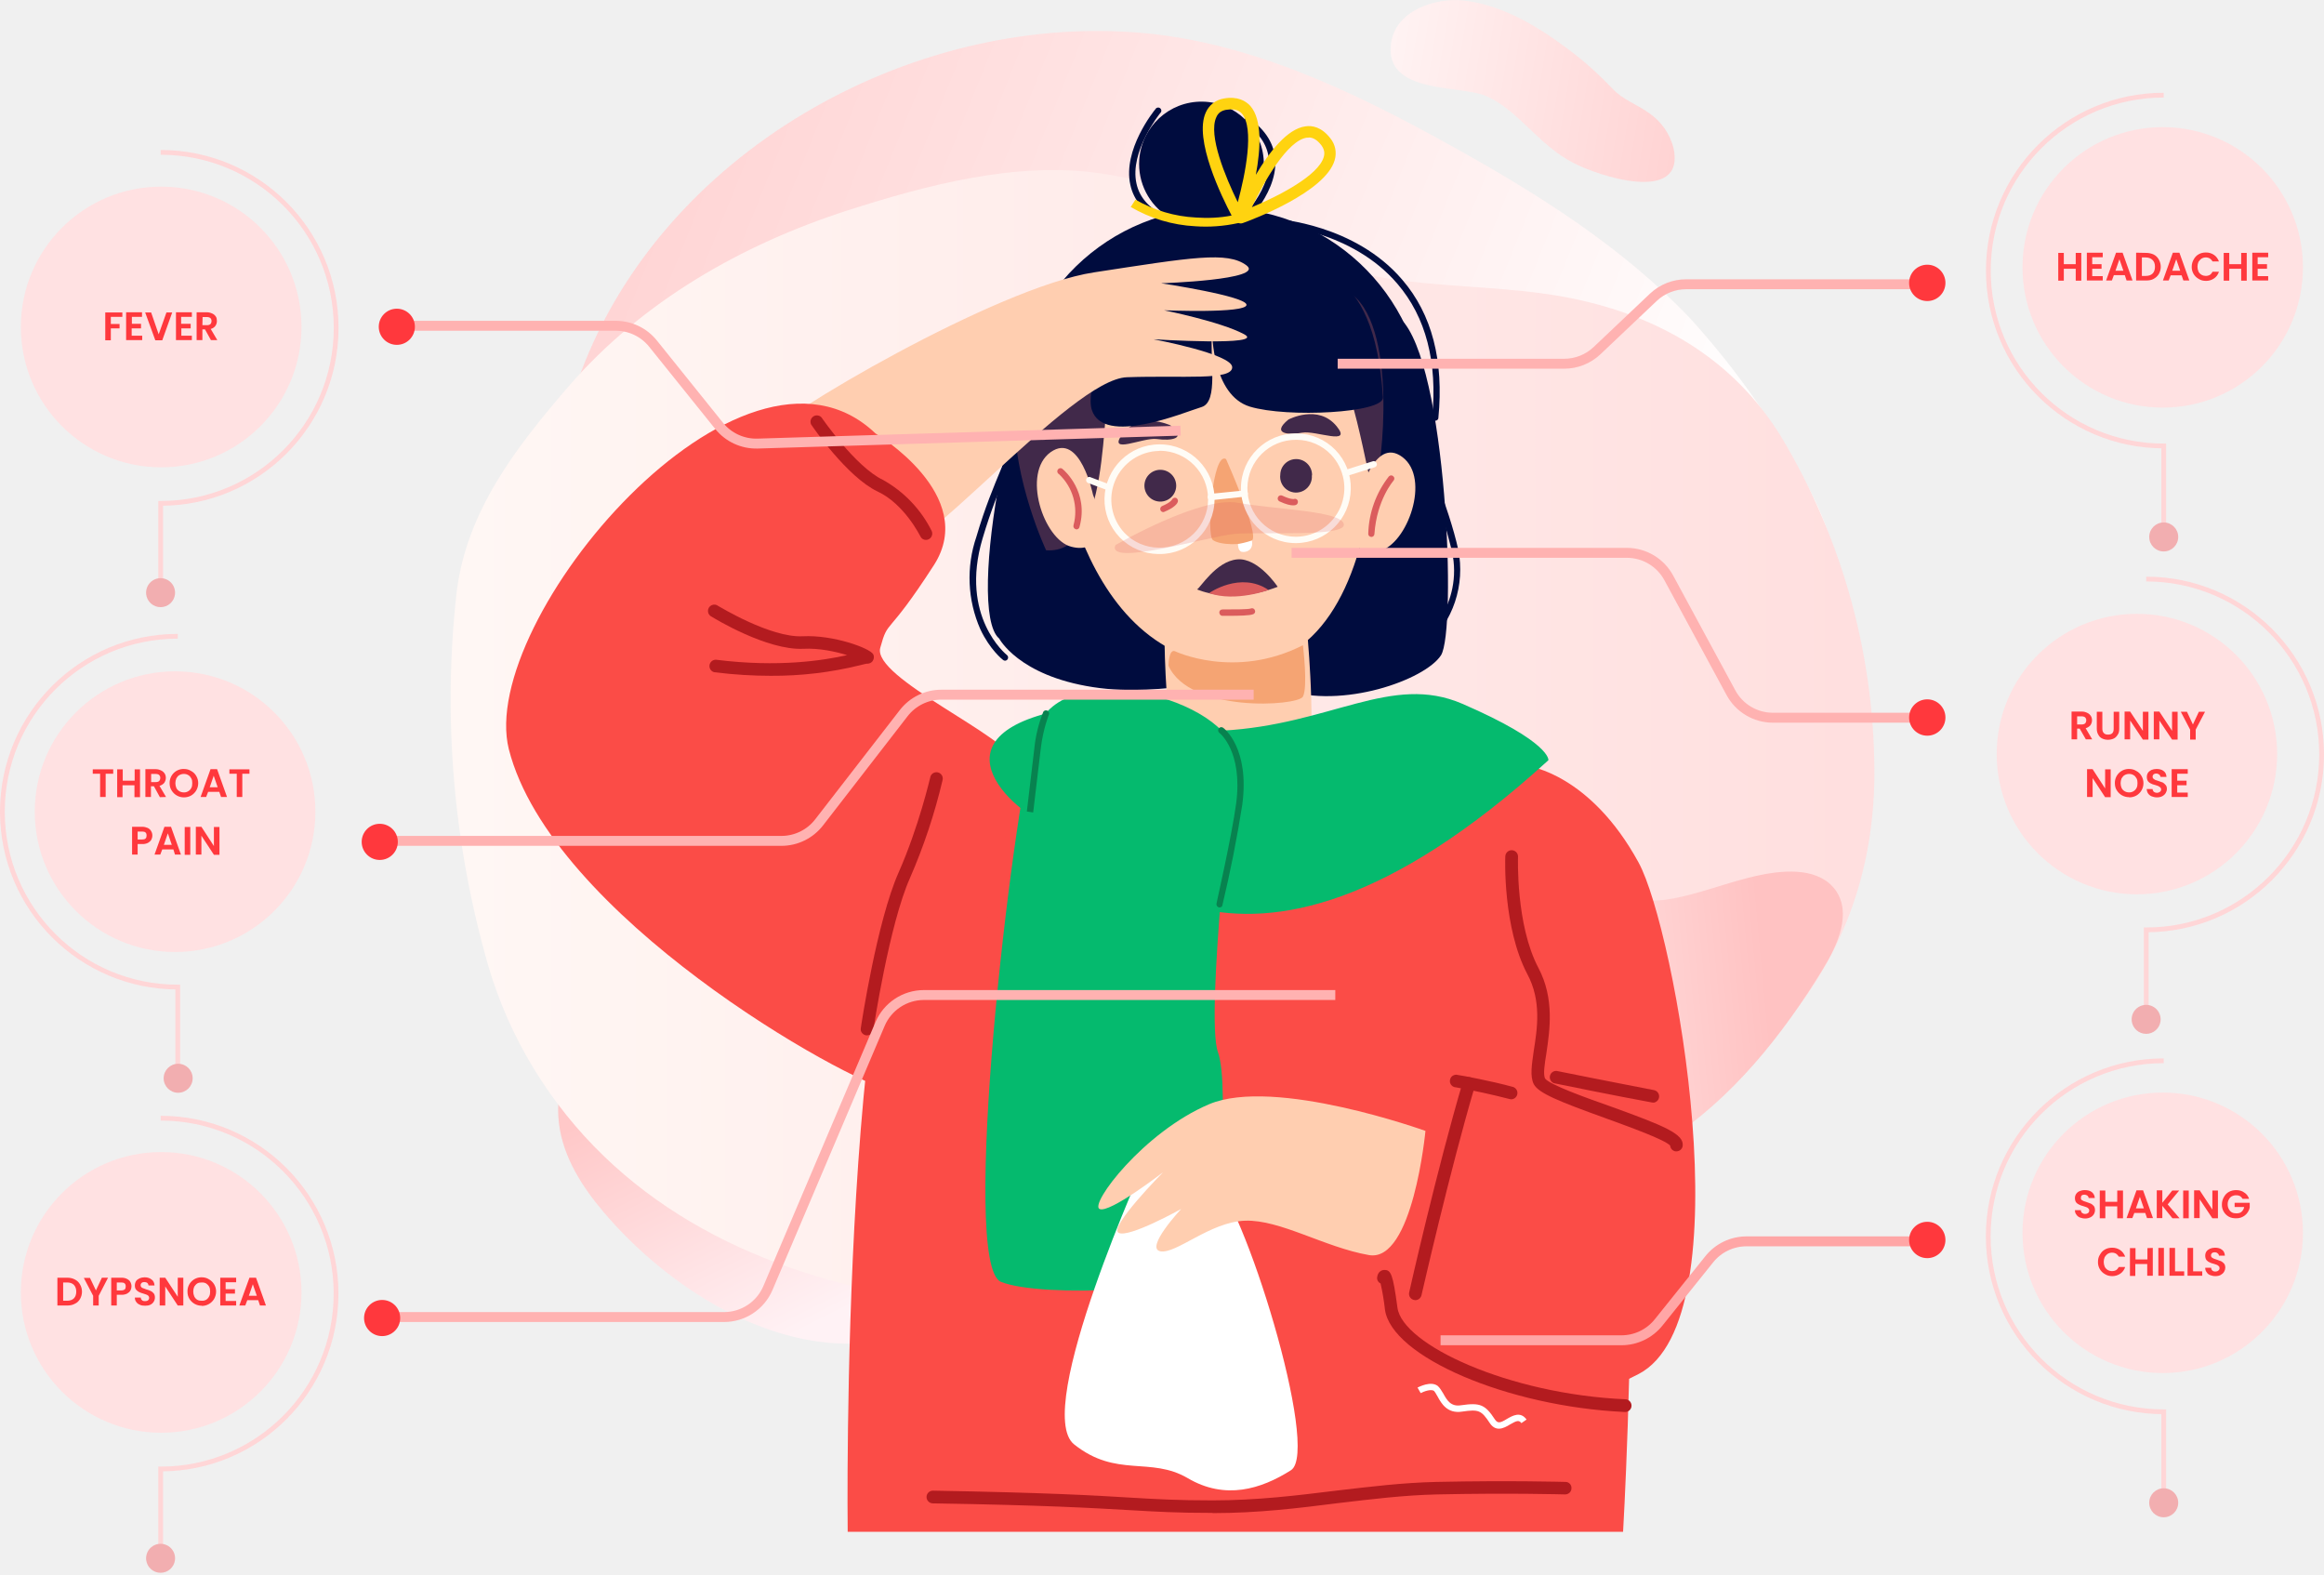
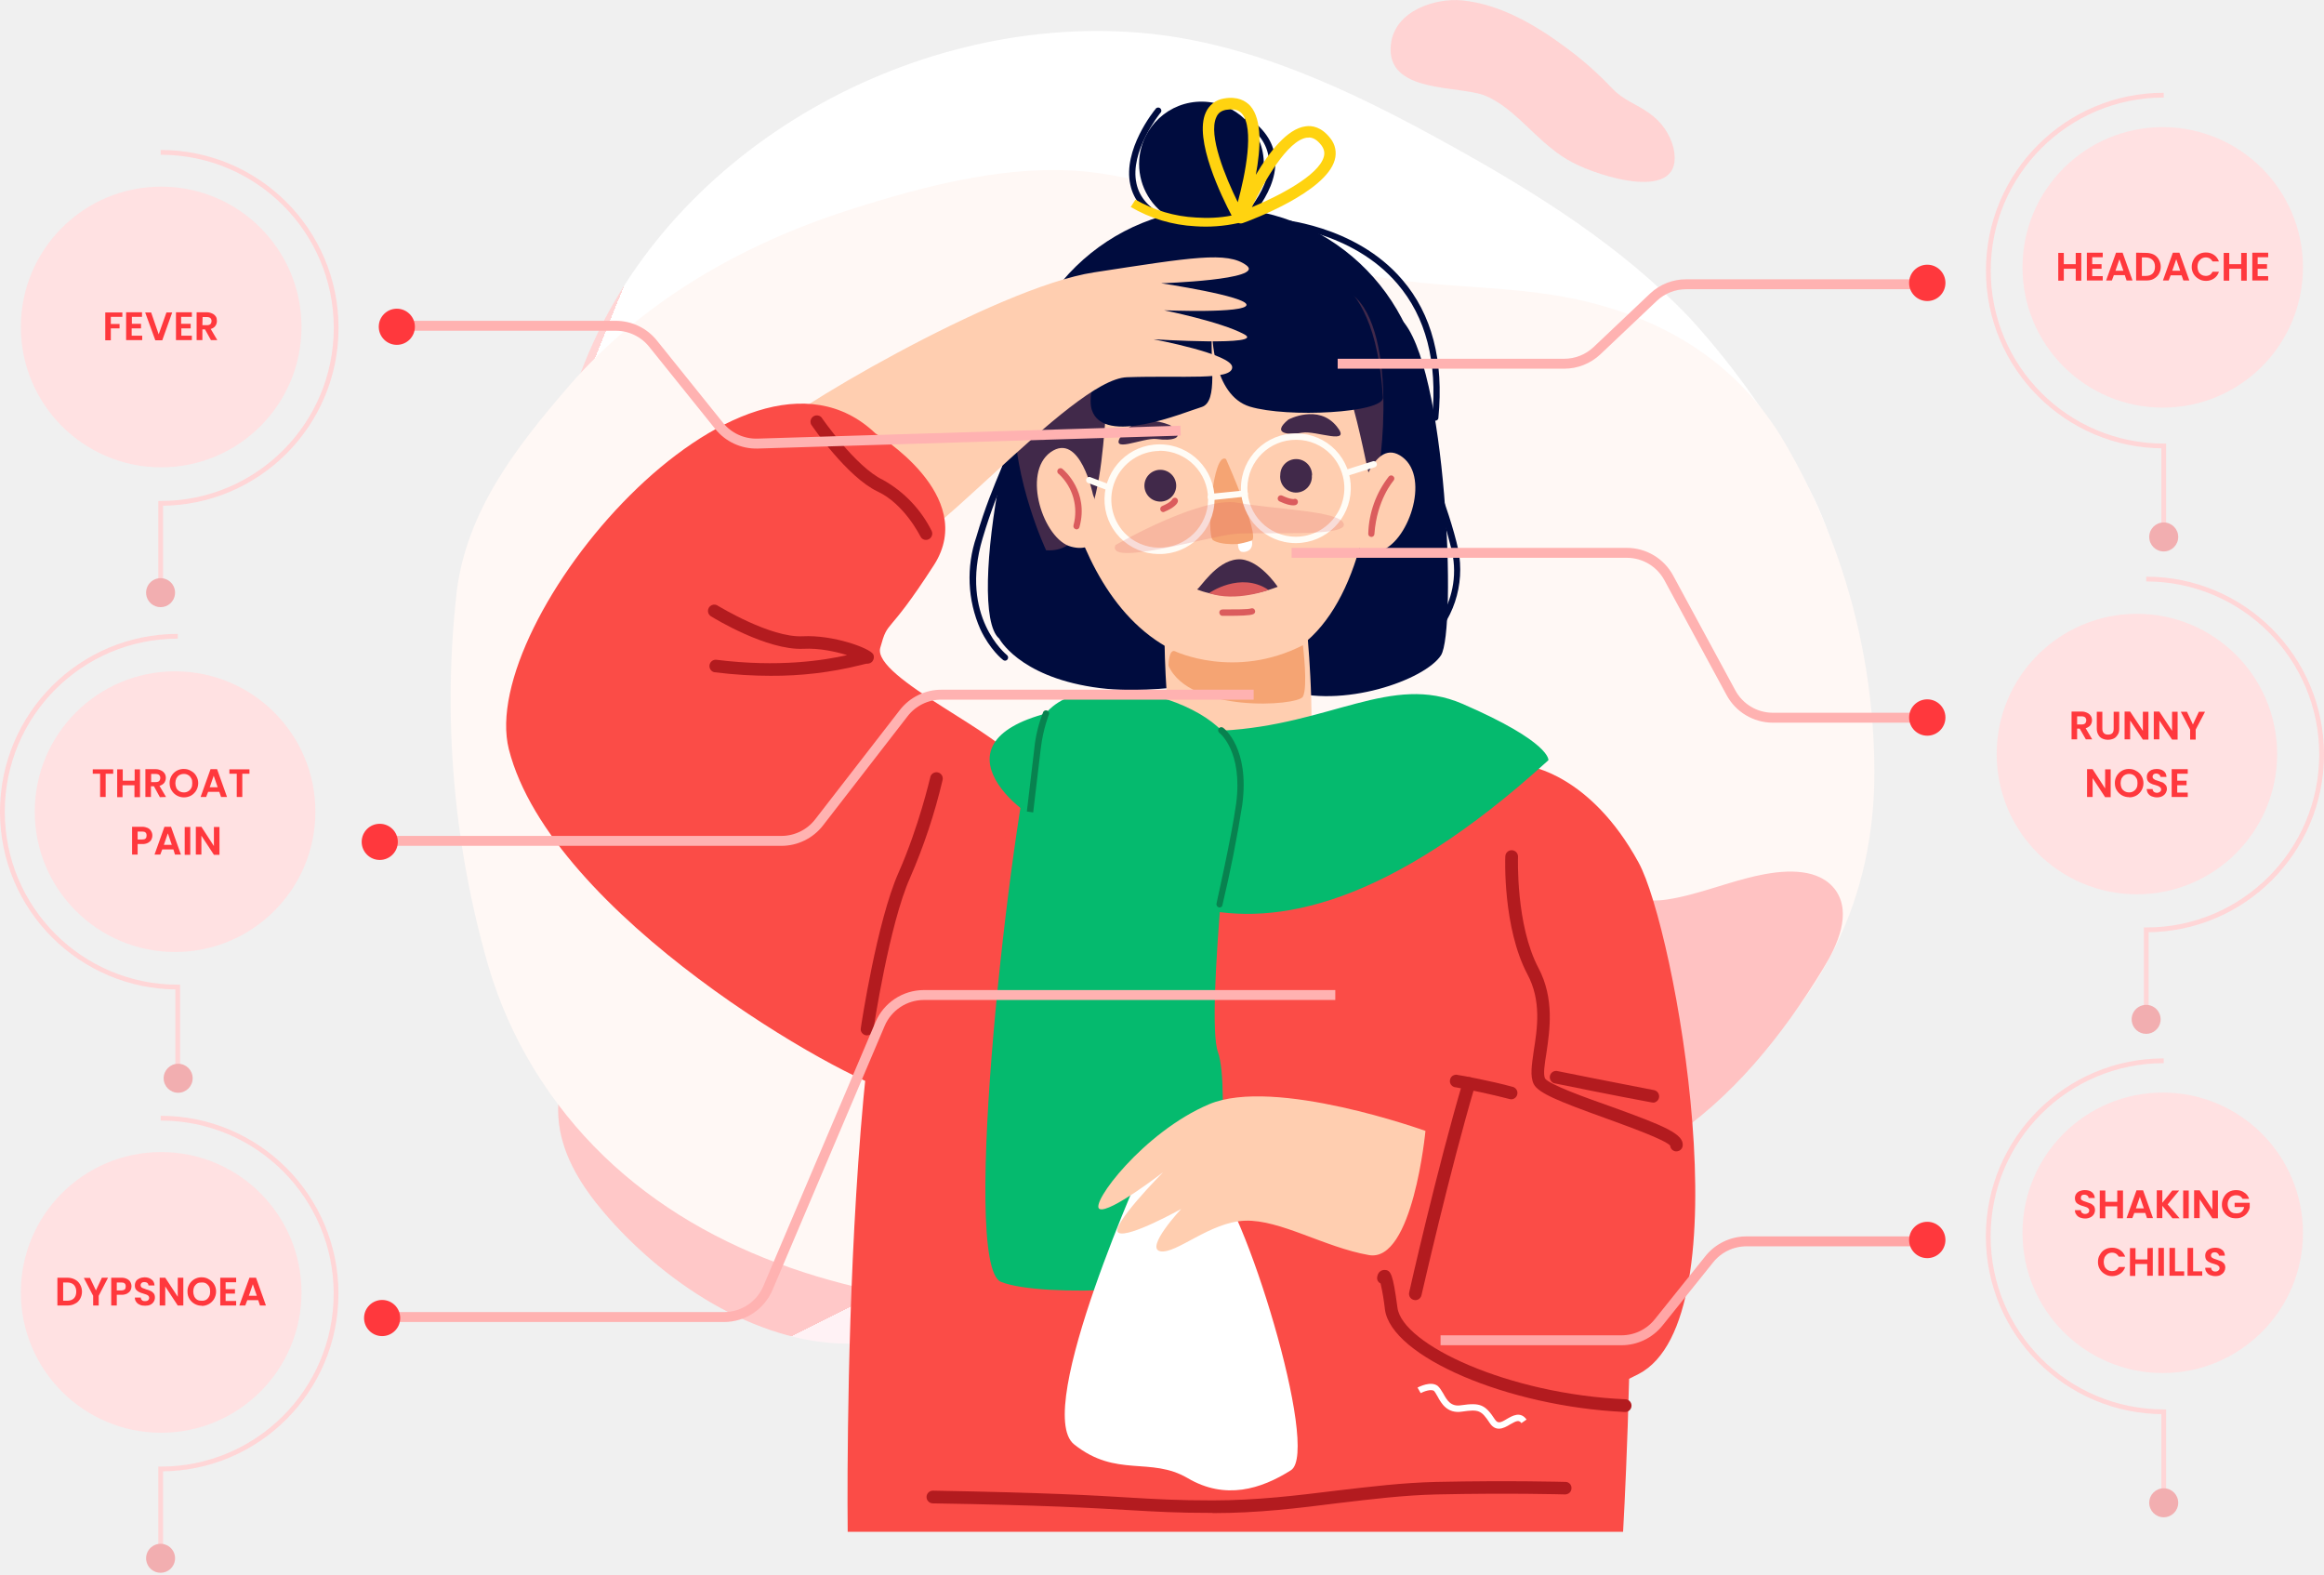
<svg xmlns="http://www.w3.org/2000/svg" fill="none" viewBox="0 0 1170.1 792.6">
-   <path fill="url(#paint0_linear)" d="M541.1 722.8c-35.2 20.4-72 33.6-114 33.4-46.8-.2-93.2-31.6-122.5-66-10.9-12.8-20.4-27.6-22.6-44.3-5.1-38.5 30.1-49.4 61.8-49a208 208 0 0152.3 10.2c28.3 8.2 60 8.9 86.6 22.6 9 4.6 16.1 10.8 26 13.5 15.4 4.2 32.1 4.5 47.8 8 13.4 3 28.9 9.3 31.4 22.8 2.5 13.8-10.2 25.3-21.9 33.2a402.4 402.4 0 01-24.9 15.6z" transform="translate(-.5 -79.8)" />
-   <path fill="url(#paint1_linear)" d="M292.8 267.7C333.8 157.4 457.2 87 573.4 96.2c56 4.4 108.2 29.5 157.4 56.8 43.3 24 86.2 50.8 120.6 87a405.4 405.4 0 0160 86c24.1 45 28 109.7-35.2 120.4-14.8 2.5-28.7.4-43.5-.9-12-1-22.2 3.9-34 4.9-30 2.5-60.3-1.4-89.6-7.3-59.7-12.3-117-34.7-177.4-43.5-49.5-7.1-100-4.7-148.6 7.1-20.5 5-41.7 11.7-62.3 7-50.7-11.5-45.3-77.5-36.9-116a229 229 0 018.9-30z" transform="translate(-.5 -79.8)" />
-   <path fill="url(#paint2_linear)" d="M792.5 161.7c12 6.5 56.8 21.4 50.6-7.4a30.5 30.5 0 00-12.2-17.5c-6.5-4.7-13-6.5-18.7-12.5a170.5 170.5 0 00-22.1-19.7C773.9 92.4 756 82 736.8 80c-13.4-1.3-34 4.9-36 22.1-2.9 25.2 34.7 20.4 47.8 26 12.6 5.4 21.9 17.6 33 26.4 3.4 2.8 7 5.2 11 7.3z" transform="translate(-.5 -79.8)" />
-   <path fill="url(#paint3_linear)" d="M588.7 174.8c25.6 7.7 47.2 23.3 71.5 34.2 40.4 18.1 88.3 12.1 131.7 21 44.3 9 81.4 30.8 105.3 69.5a329 329 0 0147 173.4c-1.3 65.3-29.8 115.5-79.4 156.5-49.6 41-108.8 68.9-170.3 86.7-6 1.7-11.9 3.3-17.9 4.8-134.8 33.9-326 30.4-407.5-103.4a217.1 217.1 0 01-22.7-51.3 484.6 484.6 0 01-16-188.2c5-41 30-73.1 56.3-103.6 37-42.8 87.2-71.5 140.6-88.7C467 173 512 161 554 167c11.8 1.7 23.4 4.3 34.8 7.8z" transform="translate(-.5 -79.8)" />
-   <path fill="url(#paint4_linear)" d="M902.3 591.9c-23.7 33-51.8 60.2-90.1 77.4-42.8 19-98 9.6-138.9-9.7-15.2-7.2-30-16.7-38.8-31-20.5-33 7-57.4 36.1-70 16.4-7.2 34.2-9.8 51.8-12.4 29.2-4.2 58.3-16.6 88.2-15.1 10 .5 19.2 3.1 29.3 1.5 15.8-2.4 31.1-9.1 46.9-12.3 13.4-2.8 30-3.5 38 7.8 8 11.5 1 27.3-6.3 39.2a402.1 402.1 0 01-16.2 24.6z" transform="translate(-.5 -79.8)" />
+   <path fill="url(#symptoms0_linear)" d="M541.1 722.8c-35.2 20.4-72 33.6-114 33.4-46.8-.2-93.2-31.6-122.5-66-10.9-12.8-20.4-27.6-22.6-44.3-5.1-38.5 30.1-49.4 61.8-49a208 208 0 0152.3 10.2c28.3 8.2 60 8.9 86.6 22.6 9 4.6 16.1 10.8 26 13.5 15.4 4.2 32.1 4.5 47.8 8 13.4 3 28.9 9.3 31.4 22.8 2.5 13.8-10.2 25.3-21.9 33.2a402.4 402.4 0 01-24.9 15.6z" transform="translate(-.5 -79.8)" />
+   <path fill="url(#symptoms1_linear)" d="M292.8 267.7C333.8 157.4 457.2 87 573.4 96.2c56 4.4 108.2 29.5 157.4 56.8 43.3 24 86.2 50.8 120.6 87a405.4 405.4 0 0160 86c24.1 45 28 109.7-35.2 120.4-14.8 2.5-28.7.4-43.5-.9-12-1-22.2 3.9-34 4.9-30 2.5-60.3-1.4-89.6-7.3-59.7-12.3-117-34.7-177.4-43.5-49.5-7.1-100-4.7-148.6 7.1-20.5 5-41.7 11.7-62.3 7-50.7-11.5-45.3-77.5-36.9-116a229 229 0 018.9-30z" transform="translate(-.5 -79.8)" />
+   <path fill="url(#symptoms2_linear)" d="M792.5 161.7c12 6.5 56.8 21.4 50.6-7.4a30.5 30.5 0 00-12.2-17.5c-6.5-4.7-13-6.5-18.7-12.5a170.5 170.5 0 00-22.1-19.7C773.9 92.4 756 82 736.8 80c-13.4-1.3-34 4.9-36 22.1-2.9 25.2 34.7 20.4 47.8 26 12.6 5.4 21.9 17.6 33 26.4 3.4 2.8 7 5.2 11 7.3z" transform="translate(-.5 -79.8)" />
+   <path fill="url(#symptoms3_linear)" d="M588.7 174.8c25.6 7.7 47.2 23.3 71.5 34.2 40.4 18.1 88.3 12.1 131.7 21 44.3 9 81.4 30.8 105.3 69.5a329 329 0 0147 173.4c-1.3 65.3-29.8 115.5-79.4 156.5-49.6 41-108.8 68.9-170.3 86.7-6 1.7-11.9 3.3-17.9 4.8-134.8 33.9-326 30.4-407.5-103.4a217.1 217.1 0 01-22.7-51.3 484.6 484.6 0 01-16-188.2c5-41 30-73.1 56.3-103.6 37-42.8 87.2-71.5 140.6-88.7C467 173 512 161 554 167c11.8 1.7 23.4 4.3 34.8 7.8z" transform="translate(-.5 -79.8)" />
+   <path fill="url(#symptoms4_linear)" d="M902.3 591.9c-23.7 33-51.8 60.2-90.1 77.4-42.8 19-98 9.6-138.9-9.7-15.2-7.2-30-16.7-38.8-31-20.5-33 7-57.4 36.1-70 16.4-7.2 34.2-9.8 51.8-12.4 29.2-4.2 58.3-16.6 88.2-15.1 10 .5 19.2 3.1 29.3 1.5 15.8-2.4 31.1-9.1 46.9-12.3 13.4-2.8 30-3.5 38 7.8 8 11.5 1 27.3-6.3 39.2a402.1 402.1 0 01-16.2 24.6z" transform="translate(-.5 -79.8)" />
  <path fill="#000c3e" d="M506 332.6c-.4 0-.7-.2-1-.4-.3-.2-6.6-5.2-11.4-15.4a64 64 0 01-2-46.6c4.3-14.7 8.7-25.1 12.5-34.3a125 125 0 0012.5-54.3c0-1 .6-1.7 1.6-1.6.9 0 1.6.7 1.5 1.6-.4 26.2-5.8 39.1-12.6 55.5-3.8 9.1-8.1 19.5-12.4 34-11.7 39.4 12 58.4 12.2 58.6a1.6 1.6 0 01-1 2.9zM636.3 81.3a31.4 31.4 0 11-62.7-.9 31.4 31.4 0 0162.7.9z" />
  <path fill="#000c3e" d="M503 321.3s9.6 18.8 47.3 24.6c37.8 5.8 67-8.5 96.3 1.3 29.2 9.9 70.8-4.9 78.9-17.3 8-12.3 3-147.4-20.4-169.5-23.4-22-143.8-38.1-169.1-11-25.4 27.1-50 157.1-33 172z" />
  <path fill="#000c3e" d="M717.5 209.6a103.4 103.4 0 11-207-2.8 103.4 103.4 0 01207 2.8z" />
  <path fill="#ffceb0" d="M529.5 206.3s7.2 125.5 92.2 128.9c85 3.4 80.8-173.5 49.6-189.6-31-16-159.2-9.9-141.8 60.7z" />
  <path fill="#f5a473" d="M617.3 231.1s17.1 38.3 13 41c-4.1 2.6-16.3 2.4-19.7-.3-3.3-2.8 0-44.8 6.7-40.7z" />
  <path fill="#41294a" d="M592.2 244.7a8 8 0 11-16-.4 8 8 0 0116 .4zm68.3-5.4a8 8 0 11-15.9-.4 8 8 0 0116 .4zm-65.8-101.5s-30 15.4-35.2 43.2c-5.1 27.8-.4 98.4-32.8 96 0 0-65.7-138.6 68-139.2zm16.1.2c-2.7 2 31.4 1.2 51.5 24.4 20 23.2 26.1 82.2 29.2 83.2 3 1 13.3-73.6-8.6-95.5-22-21.8-56.7-23.7-72.1-12z" />
  <path fill="#ffceb0" d="M684.3 250.8s7.3-31.6 21.8-20.7c14.4 10.8 2.4 44-11.6 47.3-13.9 3.3-17.6-10.2-10.2-26.6zm-134-1.8s-6.5-31.8-21.3-21.4c-14.7 10.5-3.6 44 10.3 47.6 13.8 3.7 17.9-9.6 11-26.2z" />
  <path fill="#41294a" d="M648.7 211.2s15-8 24.3 3.4c8.1 10-10.5 2-17.3 3.2-6.8 1.3-15.9.7-7-6.6zM589 214s-15.3-7.1-24 4.7c-7.6 10.4 10.5 1.4 17.4 2.3 7 1 15.9 0 6.7-7zm54.3 81.4s-9.8-14.8-20.4-13.8c-10.6.9-18.7 14.5-20.2 15.1 0 0 16.6 7.8 40.6-1.3z" />
  <path fill="#fffcf6" d="M583.7 227a24.5 24.5 0 00-17.5 41.3 24.2 24.2 0 0017.2 7.4h.3a24.4 24.4 0 00.3-48.8zm0 51.9h-.4a27.4 27.4 0 01-27.2-28c.3-15 12.6-27.2 27.6-27.2h.4a27.6 27.6 0 01-.4 55.2zm68.9-57.5a24.4 24.4 0 00-.3 48.8h.3a24.5 24.5 0 0017.5-41.4 24.2 24.2 0 00-17.2-7.4zm0 52h-.4a27.6 27.6 0 01.4-55.2h.4a27.4 27.4 0 0127.1 28 27.7 27.7 0 01-27.5 27.2z" />
  <path fill="#fffcf6" d="M558.4 247l-.5-.1-10.2-3.8a1.6 1.6 0 011-3L559 244a1.6 1.6 0 01-.6 3zm119-7.3c-.7 0-1.3-.4-1.5-1-.3-1 .2-1.8 1-2l14-4.4a1.6 1.6 0 111 3l-14 4.4h-.5z" />
  <path fill="#000c3e" d="M610.3 167.2s0 31.7 19 37.5c18.8 5.7 67.4 3.2 67-4.6-4.5-70-37.4-66.5-64.9-75.4-48.2-15.8-87.6 63-81.7 81.6 5.9 18.5 46.6 1.2 55.3-1.4 8.7-2.7 3.9-24.2 5.3-37.7z" />
  <path fill="#db5c5d" d="M561.6 274.4s42.8-24.8 61.7-21.3c18.8 3.4 51.8 4 53.3 10.7 1.5 6.8-41.9 3.7-55.2 5-13.4 1.3-64.6 16.7-59.8 5.6z" opacity=".2" />
  <path fill="#db5c5d" d="M585.6 257.8a1.6 1.6 0 01-.6-3c4.3-1.8 5-3.2 5-3.2.4-.8 1.2-1.2 2-1 .9.3 1.3 1.3 1 2.1-.2.6-1.3 2.7-6.9 5l-.5.1zm65.4-3.4c-1.2 0-3.4-.4-6.8-2a1.6 1.6 0 111.4-2.9c4.2 2 5.8 1.7 5.8 1.7.8-.3 1.7 0 2 .9.3.8-.1 1.8-1 2.1-.1.1-.6.2-1.3.2z" />
  <path fill="#fffcf6" d="M609.7 251.8a1.6 1.6 0 01-.2-3.2l17-1.7c1-.1 1.7.5 1.8 1.4.1.9-.5 1.7-1.4 1.7l-17 1.8h-.2z" />
  <path fill="#000c3e" d="M586 111.8l-.7-.1c-9-4.4-14.5-10.7-16.2-18.7-3.9-17.6 11.9-37.2 12.6-38a1.6 1.6 0 112.4 2c-.1.2-15.5 19.2-11.9 35.4 1.5 7 6.4 12.5 14.5 16.4a1.6 1.6 0 01-.7 3zm36.4 4.7a1.6 1.6 0 01-1.1-2.7c.2-.2 18.4-16.4 17.6-33-.4-7-4.3-13.3-11.6-18.5a1.6 1.6 0 111.8-2.6c8.2 5.8 12.5 12.9 13 21 .9 18-17.9 34.7-18.7 35.4-.3.3-.7.4-1 .4zM717 325.4c-.5 0-1-.2-1.2-.6-.6-.6-.5-1.6.2-2.2.2-.2 21.1-17.6 15-45.3a317.2 317.2 0 00-10.7-34.8c-7.5-21.5-15.3-43.8-16-65.4 0-.9.7-1.6 1.6-1.6.8 0 1.6.6 1.6 1.5.7 21.1 8.4 43.2 15.8 64.5 4.4 12.5 8.5 24.3 10.9 35.1a51.4 51.4 0 01-16.2 48.5 2 2 0 01-1 .3z" />
  <path fill="#000c3e" d="M722.6 211.8h-.1c-.9 0-1.5-.9-1.4-1.7 2.7-27.9-3.2-50.5-17.5-67.2-23-27-60.4-29.4-60.7-29.4-1 0-1.6-.8-1.5-1.7 0-.9.8-1.6 1.6-1.5.4 0 39.2 2.6 63 30.5 15 17.4 21 40.8 18.2 69.6 0 .8-.8 1.4-1.6 1.4z" />
  <path fill="#db5c5d" d="M608.7 298.6s15.8-11.2 30-1.6c0 0-16.5 6.2-30 1.6zm10.5 11.4h-3.8c-.8 0-1.5-.8-1.5-1.7 0-.8.6-1.5 1.6-1.5 6 0 13.2 0 14.3-.5.8-.3 1.7 0 2 .9.4.8 0 1.7-.9 2-1.5.7-7.5.8-11.7.8zM542 266.5l-.4-.1a1.6 1.6 0 01-1.1-2 26 26 0 00-7.3-25.7 1.6 1.6 0 112-2.4c.6.4 13.2 11.4 8.3 29-.1.7-.8 1.2-1.5 1.2zm148.5 3.8h-.1c-1-.1-1.6-.9-1.5-1.7a48.9 48.9 0 0110.4-28.8c.6-.6 1.6-.7 2.2 0 .7.5.7 1.5.1 2.2 0 0-8.4 9.5-9.6 26.8 0 .8-.7 1.5-1.5 1.5z" />
  <path fill="#ffceb0" d="M658.5 322.2s5 56.6-1.6 65.5c-6.8 9-49.3 2.3-60.5 0-11.2-2.2-11.2-95.8-9-89.5 18.8 52.2 69.8 6 71.1 24z" />
  <path fill="#f5a473" d="M591.5 327.8s30.2 14.5 64.5-3c0 0 2.6 21 0 25.9-2.7 4.8-57 8.3-67.7-15.6 0 0 .1-8.4 3.2-7.3z" />
  <path fill="#fb4c47" d="M426.8 771.1h390.4s19.9-339.4-29-376.3c-48.9-36.9-264.2-18.5-314.9 13-50.6 31.6-46.5 363.3-46.5 363.3z" />
  <path fill="#05ba6e" d="M621.7 381s-15 130.5-8.5 148.6c6.6 18.2-1.8 98.7-4.5 109.2-2.7 10.4-83.8 14.9-104.7 6.5-21-8.4 5.3-234 17-275.8 11.7-41.7 99.4-17.1 100.7 11.5z" />
  <path fill="#ffceb0" d="M383.5 221.2s32.6 62.5 55.5 63c22.9.6 100-93.3 128.4-94.3 28.5-1 52.9 1.8 53-5 .1-6.7-39.6-14.1-39.6-14.1s57.4 3.6 45.5-2.6c-11.8-6.3-40.2-12-40.2-12s41.2 1.7 41.5-2.7c.3-4.4-43-10.9-43-10.9s52.6-1.7 43-9c-9.6-7.2-27.7-4-76.7 3.5-49 7.4-159.8 72.8-167.4 84z" />
  <path fill="#fb4c47" d="M440.8 218.2s52.1 31 29.4 66.3c-24.2 37.5-22.8 26.4-27 41.6-4.2 15.1 64.8 44.7 68 57.7 3 13-29.5 172.8-60 166.2-26.4-5.7-173.7-89.3-195-172.8-16.3-64.8 117.4-223.2 184.6-159z" />
  <path fill="#fff" d="M577.4 582.6s-57.9 127.5-36.6 144.5c21.3 17 38.4 6 57.2 17 18.8 11.1 36.9 5.6 52-4 15-9.7-24.2-136.5-40.5-148.5-16.3-12.1-29.2-15.6-32.1-9z" />
  <path fill="#fb4c47" d="M769.5 385.7s31.1 3.8 55.5 48.5c18.4 33.6 53.8 229.6 0 257.5-53.7 28-104.2 13.3-123.7-5.5-19.6-18.8 15.2-115.8 38.3-123 23.2-7.3 30-177.5 30-177.5z" />
  <path fill="#05ba6e" d="M779.6 382.7s1.5-9-43.3-28.4c-35.8-15.5-66.4 10.6-120.9 13.5-54.5 2.8-49.6-18.8-88.1-8.8-59.5 15.5-12.2 54.5 7 58.9 19.2 4.3 83.4 112.3 245.3-35.2z" />
  <path fill="#fff" d="M623.3 273.8s-.1 3.7 2 4c2 .4 6-.8 5-5.7 0 0-5.3 1.7-7 1.7z" />
  <path fill="#b31b1f" d="M844 579.6h-.4a3.2 3.2 0 01-2.7-2.9c-2.7-3-20.5-9.4-32.3-13.7-23.6-8.5-34.1-12.7-36.4-17.3-1.9-3.9-1-9.5 0-16.6 1.8-11.3 4-25.3-3.2-38.7-12.3-23.3-11.2-57.9-11.1-59.3a3.2 3.2 0 016.4.2c0 .4-1.2 34.3 10.3 56 8.1 15.4 5.7 31.2 4 42.8-.9 5.5-1.7 10.7-.7 12.8 2 3 20.5 9.7 32.8 14 27.7 10 37.3 14 36.5 20a3.2 3.2 0 01-3.1 2.7zm-83-26.2l-.8-.1a367.8 367.8 0 00-27-5.9 3.2 3.2 0 111.1-6.2c.7 0 16.8 3 27.6 6a3.2 3.2 0 01-.9 6.2zm57.2 157.4h-.2c-58.8-2.7-117.5-27.8-120.7-51.6a117 117 0 00-2.2-13.1 3 3 0 01-1.7-3.3c.4-2.6 2.2-3.5 3.6-3.5 3.3 0 4.3 1.9 6.6 19 2.5 18.6 55.9 43.5 114.7 46.1a3.2 3.2 0 01-.1 6.4z" />
  <path fill="#b31b1f" d="M712.6 654.5l-.7-.1c-1.7-.4-2.8-2-2.4-3.8.1-.6 14-62 27-106a3.2 3.2 0 116.2 1.7c-13 44-26.8 105-27 105.7a3.2 3.2 0 01-3 2.5zM436.5 521.2h-.4c-1.8-.3-3-1.9-2.7-3.6.3-2.2 8.2-54 19-78.3 10.4-23.6 15.8-47.5 15.9-47.7a3.2 3.2 0 116.2 1.4 289 289 0 01-16.3 48.9c-10.5 23.4-18.4 76.1-18.5 76.6a3.2 3.2 0 01-3.2 2.7zm-48.5-181c-8.4 0-18-.5-28.4-1.8a3.2 3.2 0 01.8-6.3c31.8 4 54.4.3 66.1-2.3-5.8-1.8-14-3.6-22-3.2-18.3.9-45-15.4-46.1-16.1a3.2 3.2 0 113.3-5.4c.3.1 26.2 16 42.4 15.2 15.5-.8 33.8 6 35.5 9 .6 1 .5 2.4-.2 3.4-.6 1-1.9 1.5-3 1.4-.5 0-2 .5-3.5.8a183 183 0 01-44.9 5.3zm78.2-68.4a3 3 0 01-2.8-1.8c-.1-.1-8-16.3-21.6-22.6-15.3-7.3-32.7-32.6-33.4-33.7a3.2 3.2 0 015.2-3.6c.2.3 17.2 25 31 31.5a60.2 60.2 0 0124.5 25.7 3.2 3.2 0 01-2.9 4.5z" />
  <path fill="#08824f" d="M614 456.8h-.3c-.9-.3-1.4-1.1-1.2-2 0-.3 7.6-33.5 9.9-50.4 3.4-26.2-8.3-35.4-8.5-35.5a1.6 1.6 0 012-2.5c.5.4 13.3 10.2 9.6 38.5a654 654 0 01-10 50.6c0 .8-.7 1.3-1.5 1.3zM520.2 409l-3.2-.5 3.8-32a67 67 0 014.5-18.2 1.6 1.6 0 012.9 1.2s-3 7.2-4.2 17.4l-3.8 32z" />
  <path fill="#b31b1f" d="M610.5 761.6c-18.1 0-28-.6-41.9-1.4-17.8-1-42-2.5-99-3.4a3.2 3.2 0 11.2-6.4c57 1 81.4 2.4 99.2 3.5 13.7.8 23.6 1.4 41.5 1.4 22.5 0 42.7-2.5 62.2-4.9 17.1-2 33.3-4 50.6-4.4 37-.8 64.6 0 64.9 0a3 3 0 013 3.3c0 1.7-1.5 3-3.2 3-.3 0-27.8-.8-64.5 0-17 .4-33 2.4-50 4.4-19.7 2.5-40 5-63 5z" />
  <path fill="#fff" d="M754.7 719.2c-1.6 0-3.2-.7-4.6-2.8-4.3-6.5-5.6-7-13.9-5.8-7.5 1.2-10.5-4.1-12.4-7.6-.7-1.2-1.3-2.3-1.8-2.8-1.5-1.1-5.2.3-6.7 1.1l-1.6-2.8c.7-.3 6.7-3.5 10.2-.8 1 .9 1.8 2.2 2.7 3.7 1.9 3.4 3.8 6.9 9.1 6 9.6-1.4 12.1-.3 17 7.2 1.4 2 2.6 1.8 6-.3 2.8-1.6 6.8-4 9.9.3l-2.6 1.8c-1.2-1.6-2.3-1.3-5.6.6-1.6 1-3.7 2.2-5.7 2.2z" />
  <path fill="#ffceb0" d="M717.7 569.3s-76-27.4-109-13.4c-33 14-60.2 50.3-55.1 52.7 5 2.4 32-18.5 32-18.5s-27.5 27.8-22.4 30.5c5 2.8 31.5-12 31.5-12s-18.4 19.7-10.5 21.3c8 1.5 25-14.8 42.7-15.4 17.7-.6 40 13.4 62.3 17.3 22.2 4 28.5-62.5 28.5-62.5z" />
  <path fill="#b31b1f" d="M832.4 555h-.6c-.3 0-22.6-4.2-49.4-9.7a3.2 3.2 0 011.3-6.2c26.7 5.4 49 9.6 49.2 9.7a3.2 3.2 0 01-.5 6.3z" />
  <path fill="#ffd310" fill-rule="evenodd" d="M620 55l-2.8.3c-2.4.5-3.9 1.6-4.8 3.7-4.2 9 4.6 30.2 10.8 42.8 3.8-14 8.5-37.3 2-44.7a6.5 6.5 0 00-5.3-2zm3.4 57.3h.3a2.9 2.9 0 002 0c4.3-1.5 41.7-15.5 46.3-31.7a12 12 0 00-2.2-11c-4.5-5.8-9.3-6.5-12.5-6-9.2 1.2-18.3 13-25 24.4 2.4-12.9 3.3-27.8-2.8-34.7-2.2-2.4-6.3-5-13.4-3.7a12 12 0 00-9 7c-6.2 13.5 8.2 42.8 13 51.9-6 1.2-12.2 1.4-18 1a67.5 67.5 0 01-30.4-9l-2.4 3.7a71.8 71.8 0 0032.5 9.7c7 .5 14.3 0 21.6-1.6zm35.5-43h-.9c-9.7 1.3-21.5 22-27.7 35 13-5.4 33.5-15.8 36.2-25.3.6-2.1.2-4-1.3-6-2-2.5-4-3.8-6.3-3.8z" clip-rule="evenodd" />
  <g tabindex="0" class="symptoms_item">
    <path stroke="#ffb2b1" stroke-linejoin="round" stroke-width="5" d="M196.8 164h113.3a24 24 0 0118.7 9l33.2 41.3a24 24 0 0019.4 9l213-6.5" class="symptoms_curve" />
    <path fill="#ff383d" d="M208.9 164.5a9.1 9.1 0 11-18.2 0 9.1 9.1 0 0118.2 0z" class="symptoms_point" />
    <path fill="#ffe1e2" d="M10.5 164.6a70.6 70.6 0 11141.3 0 70.6 70.6 0 01-141.3 0z" class="symptoms_name" />
    <path stroke="#ffd6d7" stroke-miterlimit="10" stroke-width="2.4" d="M80.9 76.7a88.3 88.3 0 110 176.7V297" />
    <path fill="#f2aeb0" d="M73.6 299.2a7.3 7.3 0 1114.5 0 7.3 7.3 0 01-14.5 0z" />
    <path fill="#ff383d" d="M61.6 157.3v2.2h-5.8v3.6h4.4v2.2h-4.4v6H53v-14zm4.8 2.2v3.5H71v2.3h-4.7v3.7h5.3v2.2h-8.1v-14h8v2.3zm20.3-2.2l-5 14h-3.5l-5.1-14h3l3.8 11 3.9-11zm4.5 2.2v3.5H96v2.3h-4.7v3.7h5.3v2.2h-8v-14h8v2.3zm15 11.7l-3-5.4h-1.3v5.4H99v-14h5.2c1 0 2 .3 2.8.7.7.3 1.3.9 1.7 1.5.4.6.5 1.4.5 2.2a4 4 0 01-.8 2.5c-.5.7-1.3 1.2-2.3 1.5l3.3 5.6zm-4.3-7.5h2.3c.8 0 1.3-.2 1.7-.5.4-.4.6-1 .6-1.6a2 2 0 00-.6-1.5c-.4-.3-1-.5-1.7-.5H102z" />
    <circle r="1" class="symptoms_marker" />
  </g>
  <g tabindex="0" class="symptoms_item">
    <path stroke="#ffb2b1" stroke-linejoin="round" stroke-width="5" d="M190 423.3h203.4a24 24 0 0019-9.3l42.6-55a24 24 0 0119-9.3h157.2" class="symptoms_curve" />
    <path fill="#ff383d" d="M200.3 423.8a9.1 9.1 0 11-18.2 0 9.1 9.1 0 0118.2 0z" class="symptoms_point" />
    <path fill="#ffe1e2" d="M158.8 408.6a70.6 70.6 0 10-141.3 0 70.6 70.6 0 00141.3 0z" class="symptoms_name" />
    <path stroke="#ffd6d7" stroke-miterlimit="10" stroke-width="2.4" d="M89.5 320.3a88.3 88.3 0 100 176.6v43.6" />
    <path fill="#f2aeb0" d="M97 542.8a7.3 7.3 0 10-14.6 0 7.3 7.3 0 0014.6 0z" />
    <path fill="#ff383d" d="M57 387.3v2.2h-3.8v11.7h-2.8v-11.7h-3.7v-2.2zm13.5 0v14h-2.8v-6h-6v6H59v-14h2.8v5.7h6v-5.7zm10 14l-3-5.5H76v5.4h-2.8v-14h5.2c1.1 0 2 .3 2.8.7.7.3 1.3.9 1.7 1.5.4.6.6 1.4.6 2.2 0 .9-.3 1.7-.8 2.5a5 5 0 01-2.4 1.5l3.3 5.6zm-4.4-7.6h2.3c.8 0 1.4-.2 1.7-.5.4-.4.6-1 .6-1.6a2 2 0 00-.6-1.5c-.3-.3-1-.5-1.7-.5h-2.3zm16.5 7.7a7.2 7.2 0 01-6.2-3.5c-.7-1-1-2.3-1-3.7a7 7 0 017.2-7.1c1.3 0 2.5.3 3.6 1 1 .5 2 1.4 2.6 2.5a7 7 0 011 3.6 7.2 7.2 0 01-3.6 6.3c-1.1.6-2.3.9-3.6.9zm0-2.5a4 4 0 002.2-.6 4 4 0 001.5-1.6c.4-.7.5-1.5.5-2.5 0-.9-.1-1.7-.5-2.4s-.9-1.3-1.5-1.6a4 4 0 00-2.2-.6c-.9 0-1.6.2-2.3.6-.6.3-1.1.9-1.5 1.6a6.2 6.2 0 000 4.9 4 4 0 001.5 1.6c.7.4 1.4.6 2.3.6zm17.8-.3h-5.6l-1 2.6H101l5-14h3.3l5 14h-3zm-.8-2.3l-2-5.8-2 5.8zm16-9v2.2H122v11.7h-2.8v-11.7h-3.7v-2.2zm-48.9 33.3c0 .8-.2 1.5-.5 2.1-.4.7-1 1.2-1.7 1.6a6 6 0 01-2.8.6h-2.4v5.3h-2.8v-14h5.2c1 0 2 .3 2.7.6.8.4 1.4 1 1.7 1.6.4.6.6 1.4.6 2.2zm-5.1 2c.7 0 1.3-.1 1.7-.5.4-.4.5-.9.5-1.5 0-1.4-.7-2-2.2-2h-2.3v4zm15.7 5h-5.6l-1 2.6h-2.9l5-14h3.3l5 14h-3zm-.8-2.3l-2-5.8-2 5.8zm9.3-9v14H93v-14zm14.7 14h-2.8l-6.3-9.6v9.5h-2.8v-14h2.8l6.3 9.7v-9.6h2.8z" />
    <circle r="1" class="symptoms_marker" />
  </g>
  <g tabindex="0" class="symptoms_item">
    <path stroke="#ffb2b1" stroke-linejoin="round" stroke-width="5" d="M186.3 663h178.3a24 24 0 0022-14.5l56.5-133a24 24 0 0122-14.6h207.2" class="symptoms_curve" />
    <path fill="#ff383d" d="M201.5 663.5a9.1 9.1 0 11-18.2 0 9.1 9.1 0 0118.2 0z" class="symptoms_point" />
    <path fill="#ffe1e2" d="M10.5 650.6a70.6 70.6 0 11141.3 0 70.6 70.6 0 01-141.3 0z" class="symptoms_name" />
    <path stroke="#ffd6d7" stroke-miterlimit="10" stroke-width="2.4" d="M80.9 562.9a88.3 88.3 0 110 176.6v43.6" />
    <path fill="#f2aeb0" d="M73.6 785.3a7.3 7.3 0 1114.5 0 7.3 7.3 0 01-14.5 0z" />
    <path fill="#ff383d" d="M33.9 643.2c1.4 0 2.7.3 3.8.9a6 6 0 012.6 2.5 7.3 7.3 0 010 7.3c-.6 1-1.4 1.9-2.6 2.4-1 .6-2.4.9-3.8.9h-5v-14zm-.1 11.6c1.4 0 2.6-.4 3.4-1.2.8-.8 1.2-2 1.2-3.4s-.4-2.5-1.2-3.4c-.8-.8-2-1.2-3.4-1.2h-2v9.2zm20.6-11.6l-4.7 9.1v4.9h-2.8v-4.9l-4.7-9h3.1l3 6.3 3-6.4zm11.8 4.4c0 .7-.2 1.4-.5 2-.4.7-1 1.2-1.7 1.6a6 6 0 01-2.8.6h-2.4v5.4H56v-14h5.2c1 0 2 .2 2.7.6.8.4 1.4.9 1.7 1.5.4.7.6 1.4.6 2.3zm-5.1 2c.7 0 1.3-.2 1.7-.5.4-.4.5-.9.5-1.5 0-1.4-.7-2-2.2-2h-2.3v4zm12 7.7c-1 0-2-.1-2.7-.5-.8-.3-1.4-.8-1.8-1.4-.5-.6-.7-1.4-.7-2.2h3c0 .6.2 1 .6 1.3.3.4.8.5 1.5.5.6 0 1.1-.1 1.5-.4.4-.3.6-.8.6-1.3 0-.4-.2-.7-.4-1-.3-.2-.6-.5-1-.6l-1.5-.5c-1-.3-1.7-.5-2.2-.8-.6-.3-1.1-.7-1.5-1.2-.4-.5-.6-1.2-.6-2.1 0-.8.2-1.5.6-2.2.4-.6 1-1 1.8-1.4.7-.3 1.6-.5 2.5-.5 1.5 0 2.6.4 3.5 1.1 1 .7 1.4 1.7 1.5 3h-3c-.1-.6-.3-1-.7-1.3-.4-.3-.9-.4-1.5-.4a2 2 0 00-1.3.4c-.3.3-.5.7-.5 1.2 0 .4.1.7.4 1 .2.2.5.4.9.5l1.6.6c.9.2 1.6.5 2.2.8.5.2 1 .6 1.5 1.2.4.5.6 1.2.6 2a4 4 0 01-2.3 3.7c-.8.4-1.6.5-2.7.5zm19.2-.1h-2.8l-6.3-9.6v9.6h-2.8v-14h2.8l6.3 9.6v-9.6h2.8zm9.3.1a7.2 7.2 0 01-6.2-3.4c-.7-1.1-1-2.3-1-3.7a7 7 0 017.2-7.2c1.3 0 2.5.3 3.6 1a7 7 0 012.6 2.5 7 7 0 011 3.7c0 1.4-.4 2.6-1 3.7a7.2 7.2 0 01-6.2 3.5zm0-2.5a4 4 0 002.2-.5 4 4 0 001.5-1.7c.4-.7.5-1.5.5-2.4 0-1-.1-1.8-.5-2.5s-.9-1.2-1.5-1.6a4 4 0 00-2.2-.5c-.9 0-1.6.1-2.3.5-.6.4-1.1 1-1.5 1.6a6.2 6.2 0 000 4.9 4 4 0 001.5 1.7c.7.4 1.4.5 2.3.5zm12-9.3v3.5h4.7v2.2h-4.7v3.7h5.3v2.3h-8v-14h8v2.3zm16.4 9h-5.5l-1 2.7h-3l5.1-14h3.3l5 14h-3zm-.7-2.2l-2-5.8-2 5.8z" />
    <circle r="1" class="symptoms_marker" />
  </g>
  <g tabindex="0" class="symptoms_item">
    <path stroke="#ffb2b1" stroke-linejoin="round" stroke-width="5" d="M975.4 143.1H849a24 24 0 00-16.5 6.5l-28.5 27a24 24 0 01-16.5 6.5h-114" class="symptoms_curve" />
    <path fill="#ff383d" d="M979.5 142.4a9.1 9.1 0 11-18.3 0 9.1 9.1 0 0118.3 0z" class="symptoms_point" />
    <path fill="#ffe1e2" d="M1159.5 134.6a70.6 70.6 0 10-141.2 0 70.6 70.6 0 00141.2 0z" class="symptoms_name" />
    <path stroke="#ffd6d7" stroke-miterlimit="10" stroke-width="2.4" d="M1089.4 47.9a88.3 88.3 0 000 176.6v43.6" />
    <path fill="#f2aeb0" d="M1096.7 270.3a7.3 7.3 0 10-14.6 0 7.3 7.3 0 0014.6 0z" />
    <path fill="#ff383d" d="M1047.9 127.3v14h-2.8v-6h-6v6h-2.8v-14h2.8v5.7h6v-5.7zm5.5 2.2v3.5h4.7v2.3h-4.7v3.7h5.3v2.2h-8v-14h8v2.3zm16.4 9h-5.5l-1 2.7h-2.9l5-14h3.3l5 14h-3zm-.7-2.2l-2-5.8-2 5.8zm11.4-9c1.4 0 2.7.3 3.8.8a6 6 0 012.6 2.5 7.3 7.3 0 010 7.4c-.6 1-1.5 1.8-2.6 2.4-1 .6-2.4.8-3.8.8h-5v-14zm-.1 11.6c1.4 0 2.6-.4 3.4-1.2.8-.8 1.2-2 1.2-3.4 0-1.5-.4-2.6-1.2-3.4-.8-.8-2-1.3-3.4-1.3h-2v9.3zm18-.3h-5.5l-1 2.6h-2.9l5-14h3.3l5 14h-3zm-.7-2.3l-2-5.8-2 5.8zm5.8-2c0-1.4.4-2.7 1-3.7.6-1.1 1.4-2 2.5-2.6 1-.6 2.3-.9 3.6-.9a7 7 0 014.1 1.2c1.2.8 2 2 2.5 3.3h-3.2a5 5 0 00-1.4-1.5 4.2 4.2 0 00-4.2.1c-.6.4-1 1-1.5 1.6a6.2 6.2 0 000 4.9 4 4 0 001.5 1.6 4.3 4.3 0 004.2.1c.6-.4 1-.9 1.4-1.6h3.2a6.3 6.3 0 01-2.5 3.4 7.1 7.1 0 01-4 1.2c-1.4 0-2.6-.3-3.7-1a6.8 6.8 0 01-3.5-6.2zm27.7-7v14h-2.8v-6h-6v6h-2.8v-14h2.8v5.7h6v-5.7zm5.5 2.2v3.5h4.7v2.3h-4.7v3.7h5.3v2.2h-8v-14h8v2.3z" />
    <circle r="1" class="symptoms_marker" />
  </g>
  <g tabindex="0" class="symptoms_item">
    <path stroke="#ffb2b1" stroke-linejoin="round" stroke-width="5" d="M650.3 278.3h168.8a24 24 0 0121.1 12.6l31.3 57.8a24 24 0 0021 12.6h82.9" class="symptoms_curve" />
    <path fill="#ff383d" d="M979.5 361.2a9.1 9.1 0 11-18.3 0 9.1 9.1 0 0118.3 0z" class="symptoms_point" />
    <path fill="#ffe1e2" d="M1005.3 379.6a70.6 70.6 0 11141.2 0 70.6 70.6 0 01-141.2 0z" class="symptoms_name" />
    <path stroke="#ffd6d7" stroke-miterlimit="10" stroke-width="2.4" d="M1080.6 291.5a88.3 88.3 0 010 176.6v43.7" />
    <path fill="#f2aeb0" d="M1073.3 514a7.3 7.3 0 1114.5 0 7.3 7.3 0 01-14.5 0z" />
    <path fill="#ff383d" d="M1050.2 372.2l-3.1-5.4h-1.3v5.4h-2.8v-14h5.2c1.1 0 2 .3 2.8.7.7.3 1.3.9 1.7 1.5.4.6.6 1.4.6 2.2 0 .9-.3 1.7-.8 2.5a5 5 0 01-2.4 1.5l3.3 5.6zm-4.4-7.5h2.3c.8 0 1.3-.2 1.7-.5.4-.4.6-1 .6-1.6a2 2 0 00-.6-1.5c-.4-.3-1-.5-1.7-.5h-2.3zm12.7-6.4v8.6c0 1 .3 1.7.8 2.2.5.5 1.2.7 2 .7 1 0 1.7-.2 2.2-.7.5-.5.7-1.2.7-2.2v-8.6h2.8v8.6c0 1.2-.2 2.2-.8 3-.5.8-1.1 1.5-2 1.9-.9.4-1.8.6-2.9.6-1 0-2-.2-2.8-.6a4 4 0 01-2-1.9c-.5-.8-.8-1.8-.8-3v-8.6zm23.2 14h-2.8l-6.4-9.6v9.5h-2.8v-14h2.8l6.4 9.7v-9.6h2.8zm14.7 0h-2.8l-6.4-9.6v9.5h-2.8v-14h2.8l6.4 9.7v-9.6h2.8zm13.8-14l-4.7 9v5h-2.8v-5l-4.7-9h3.1l3 6.4 3-6.4zm-47.5 43h-2.8l-6.3-9.6v9.5h-2.8v-14h2.8l6.3 9.7v-9.6h2.8zm9.3 0a7.2 7.2 0 01-6.2-3.4c-.7-1-1-2.3-1-3.7a7 7 0 017.2-7.1c1.3 0 2.5.3 3.6 1 1 .5 2 1.4 2.6 2.5a7 7 0 011 3.6 7.2 7.2 0 01-3.6 6.3c-1.1.6-2.3.9-3.6.9zm0-2.4a4 4 0 002.2-.6 4 4 0 001.5-1.6c.4-.7.5-1.5.5-2.5 0-.9-.1-1.7-.5-2.4s-.9-1.3-1.5-1.6a4 4 0 00-2.2-.6c-.9 0-1.6.2-2.3.6-.6.3-1 .9-1.5 1.6a6.2 6.2 0 000 4.9 4 4 0 001.5 1.6c.7.4 1.4.6 2.3.6zm14 2.5c-1 0-1.8-.2-2.6-.5s-1.4-.8-1.9-1.5c-.4-.6-.6-1.3-.7-2.2h3c0 .6.3 1 .6 1.4.4.3 1 .5 1.6.5.6 0 1.1-.2 1.5-.5.4-.3.6-.7.6-1.2 0-.4-.2-.8-.4-1l-1-.7-1.5-.5c-1-.2-1.7-.5-2.3-.8a4 4 0 01-1.4-1.1c-.4-.6-.6-1.3-.6-2.2 0-.8.2-1.5.6-2.1.4-.6 1-1 1.7-1.4a7 7 0 012.6-.5c1.4 0 2.6.3 3.5 1 1 .7 1.4 1.7 1.5 3h-3c-.1-.5-.3-.9-.7-1.2-.4-.3-.9-.5-1.5-.5a2 2 0 00-1.3.4c-.3.3-.5.7-.5 1.2 0 .4.1.7.4 1l.9.6 1.5.5 2.3.8c.5.3 1 .7 1.4 1.2.5.5.7 1.2.7 2.1a4 4 0 01-.6 2c-.4.7-1 1.2-1.7 1.6-.8.4-1.6.6-2.7.6zm10.2-11.9v3.5h4.7v2.3h-4.7v3.7h5.3v2.2h-8.1v-14h8.1v2.3z" />
    <circle r="1" class="symptoms_marker" />
  </g>
  <g tabindex="0" class="symptoms_item">
    <path stroke="#ffa6a6" stroke-linejoin="round" stroke-width="5" d="M725.3 674.7h91a24 24 0 0018.8-9l25.5-31.8a24 24 0 0118.8-9h94.1" class="symptoms_curve" />
    <path fill="#ff383d" d="M979.5 624.2a9.1 9.1 0 11-18.3 0 9.1 9.1 0 0118.3 0z" class="symptoms_point" />
    <path fill="#ffe1e2" d="M1159.5 620.6a70.6 70.6 0 10-141.2 0 70.6 70.6 0 00141.2 0z" class="symptoms_name" />
    <path stroke="#ffd6d7" stroke-miterlimit="10" stroke-width="2.4" d="M1089.4 534a88.3 88.3 0 000 176.7v43.6" />
    <path fill="#f2aeb0" d="M1096.7 756.5a7.3 7.3 0 10-14.6 0 7.3 7.3 0 0014.6 0z" />
    <path fill="#ff383d" d="M1049.9 613.4c-1 0-1.9-.2-2.7-.5-.7-.3-1.4-.8-1.8-1.5-.5-.6-.7-1.3-.7-2.2h3c0 .6.2 1 .6 1.4.4.3.9.5 1.5.5.7 0 1.2-.2 1.6-.5.3-.3.5-.7.5-1.2 0-.4-.1-.8-.4-1-.2-.3-.5-.5-1-.7l-1.5-.5c-.9-.2-1.6-.5-2.2-.8a4 4 0 01-1.5-1.1c-.4-.6-.6-1.3-.6-2.2a3.7 3.7 0 012.4-3.5c.7-.3 1.6-.5 2.6-.5 1.4 0 2.6.3 3.5 1a4 4 0 011.5 3h-3.1c0-.5-.3-.9-.6-1.2-.4-.3-1-.5-1.5-.5a2 2 0 00-1.4.4c-.3.3-.4.7-.4 1.2 0 .4 0 .7.3 1l1 .6 1.5.5 2.2.8c.6.3 1 .7 1.5 1.2.4.5.6 1.2.6 2.1a4 4 0 01-2.3 3.6 6 6 0 01-2.6.6zm19-14.1v14h-2.9v-6h-6v6h-2.8v-14h2.8v5.7h6v-5.7zm11.2 11.3h-5.5l-1 2.6h-2.9l5-14h3.3l5 14h-3zm-.7-2.3l-2-5.8-2 5.8zm14.4 5l-5.1-6.3v6.2h-2.8v-14h2.8v6.3l5-6.2h3.5l-5.8 7 6 7zm8.2-14v14h-2.8v-14zm14.7 14h-2.8l-6.4-9.6v9.5h-2.8v-14h2.8l6.4 9.7v-9.6h2.8zm12.4-9.8c-.3-.6-.7-1-1.3-1.4a4 4 0 00-2-.4c-.8 0-1.5.2-2.1.5-.7.4-1.2 1-1.5 1.6-.4.7-.6 1.5-.6 2.4 0 1 .2 1.8.6 2.5a4 4 0 001.5 1.6c.7.4 1.4.5 2.3.5 1 0 2-.2 2.6-.8a4 4 0 001.3-2.4h-4.8v-2.1h7.6v2.4a6.8 6.8 0 01-6.8 5.4c-1.4 0-2.6-.2-3.7-.8a6.8 6.8 0 01-3.5-6.3c0-1.3.4-2.6 1-3.6.6-1.1 1.4-2 2.5-2.6 1.1-.6 2.3-.9 3.7-.9 1.5 0 3 .4 4 1.2 1.2.7 2 1.8 2.5 3.2zm-72.8 31.7c0-1.3.3-2.6 1-3.6.6-1.1 1.4-2 2.5-2.6 1-.6 2.3-.9 3.6-.9a7 7 0 014.1 1.2c1.2.8 2 2 2.5 3.3h-3.2a5 5 0 00-1.4-1.5 4.2 4.2 0 00-4.2.1c-.6.4-1.1 1-1.5 1.6a6.2 6.2 0 000 4.9 4 4 0 001.5 1.6 4.3 4.3 0 004.2.1c.6-.4 1-.9 1.4-1.6h3.2a6.3 6.3 0 01-2.5 3.4 7.1 7.1 0 01-4 1.2c-1.4 0-2.6-.3-3.7-1a6.8 6.8 0 01-3.5-6.2zm27.6-7v14h-2.8v-5.9h-6v6h-2.7v-14h2.8v5.7h6v-5.7zm5.6 0v14h-2.8v-14zm5.6 11.8h4.6v2.2h-7.4v-14h2.8zm9.1 0h4.6v2.2h-7.4v-14h2.8zm11.2 2.4c-1 0-1.8-.2-2.6-.5s-1.4-.8-1.8-1.5c-.5-.6-.7-1.3-.7-2.2h3c0 .6.2 1 .6 1.4.3.3.8.5 1.5.5.6 0 1.2-.2 1.5-.5.4-.3.6-.7.6-1.2 0-.4-.1-.8-.4-1-.2-.3-.6-.5-1-.7l-1.5-.5c-1-.2-1.7-.5-2.2-.8-.6-.2-1-.6-1.5-1.1-.4-.6-.6-1.3-.6-2.2 0-.8.2-1.5.6-2.1.4-.6 1-1 1.8-1.4.7-.3 1.6-.5 2.5-.5 1.5 0 2.6.3 3.5 1 1 .7 1.4 1.7 1.5 3h-3c0-.5-.3-.9-.7-1.2-.3-.3-.8-.5-1.5-.5a2 2 0 00-1.3.4c-.3.3-.5.7-.5 1.2 0 .4.1.7.4 1l1 .6 1.5.5 2.2.8c.6.3 1 .7 1.5 1.2.4.5.6 1.2.6 2.1a4 4 0 01-.6 2c-.4.7-1 1.2-1.7 1.6-.7.4-1.6.6-2.7.6z" />
    <circle r="1" class="symptoms_marker" />
  </g>
  <defs>
-     <linearGradient id="paint0_linear" x1="279.6" x2="343.9" y1="651.8" y2="780.2" gradientUnits="userSpaceOnUse">
-       <stop id="stop215" stop-color="#FFC8C8" />
+     <linearGradient id="symptoms0_linear" x1="279.6" x2="343.9" y1="651.8" y2="780.2" gradientUnits="userSpaceOnUse">
+       <stop offset="1" id="stop215" stop-color="#FFC8C8" />
      <stop id="stop217" offset="1" stop-color="#FFF2F5" />
    </linearGradient>
-     <linearGradient id="paint1_linear" x1="911.2" x2="389.5" y1="248.5" y2="38.2" gradientUnits="userSpaceOnUse">
-       <stop id="stop220" stop-color="#fff" />
+     <linearGradient id="symptoms1_linear" x1="911.2" x2="389.5" y1="248.5" y2="38.2" gradientUnits="userSpaceOnUse">
+       <stop offset="1" id="stop220" stop-color="#fff" />
      <stop id="stop222" offset="1" stop-color="#FFD5D5" />
    </linearGradient>
-     <linearGradient id="paint2_linear" x1="843.9" x2="682.9" y1="153.5" y2="127" gradientUnits="userSpaceOnUse">
-       <stop id="stop225" stop-color="#FFD3D3" />
+     <linearGradient id="symptoms2_linear" x1="843.9" x2="682.9" y1="153.5" y2="127" gradientUnits="userSpaceOnUse">
+       <stop offset="1" id="stop225" stop-color="#FFD3D3" />
      <stop id="stop227" offset="1" stop-color="#FFF6F6" />
    </linearGradient>
-     <linearGradient id="paint3_linear" x1="205.4" x2="962.8" y1="428" y2="428" gradientUnits="userSpaceOnUse">
-       <stop id="stop230" stop-color="#FFF8F5" />
+     <linearGradient id="symptoms3_linear" x1="205.4" x2="962.8" y1="428" y2="428" gradientUnits="userSpaceOnUse">
+       <stop offset="1" id="stop230" stop-color="#FFF8F5" />
      <stop id="stop232" offset="1" stop-color="#FFDEDE" />
    </linearGradient>
-     <linearGradient id="paint4_linear" x1="893" x2="694.6" y1="609.5" y2="627.8" gradientUnits="userSpaceOnUse">
-       <stop id="stop235" stop-color="#FFC2C2" />
+     <linearGradient id="symptoms4_linear" x1="893" x2="694.6" y1="609.5" y2="627.8" gradientUnits="userSpaceOnUse">
+       <stop offset="1" id="stop235" stop-color="#FFC2C2" />
      <stop id="stop237" offset="1" stop-color="#fff" />
    </linearGradient>
  </defs>
</svg>
